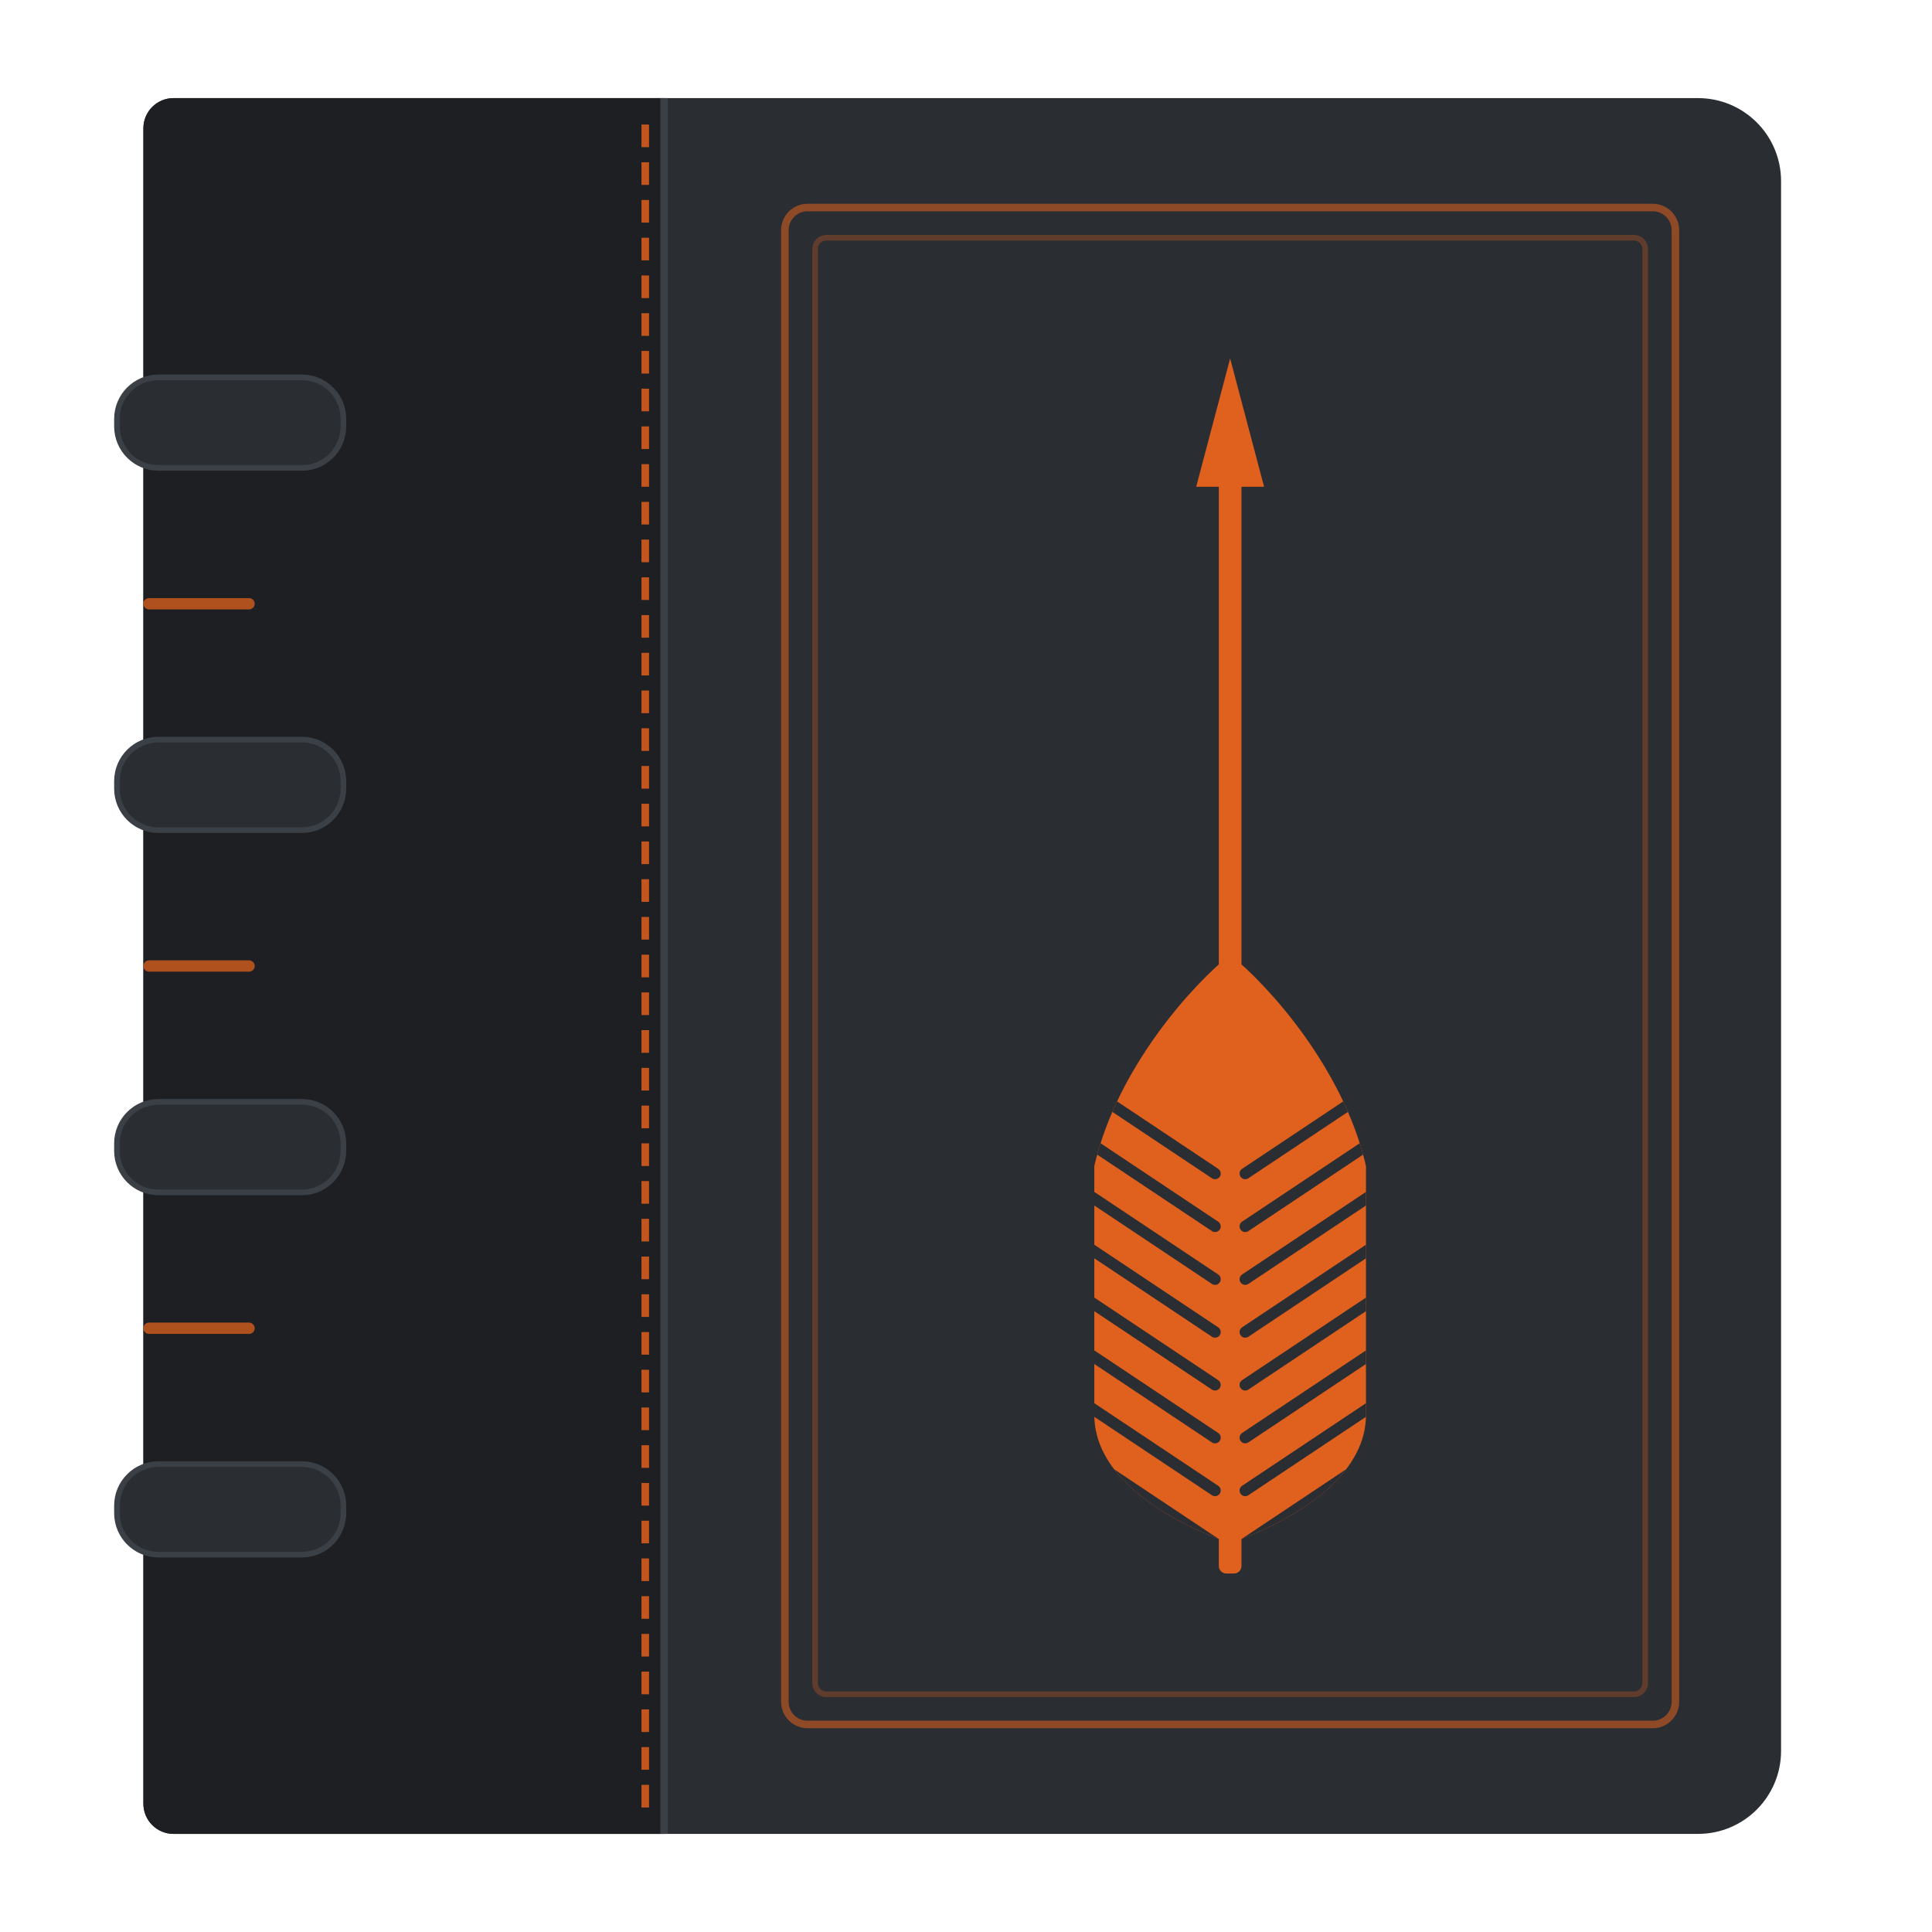
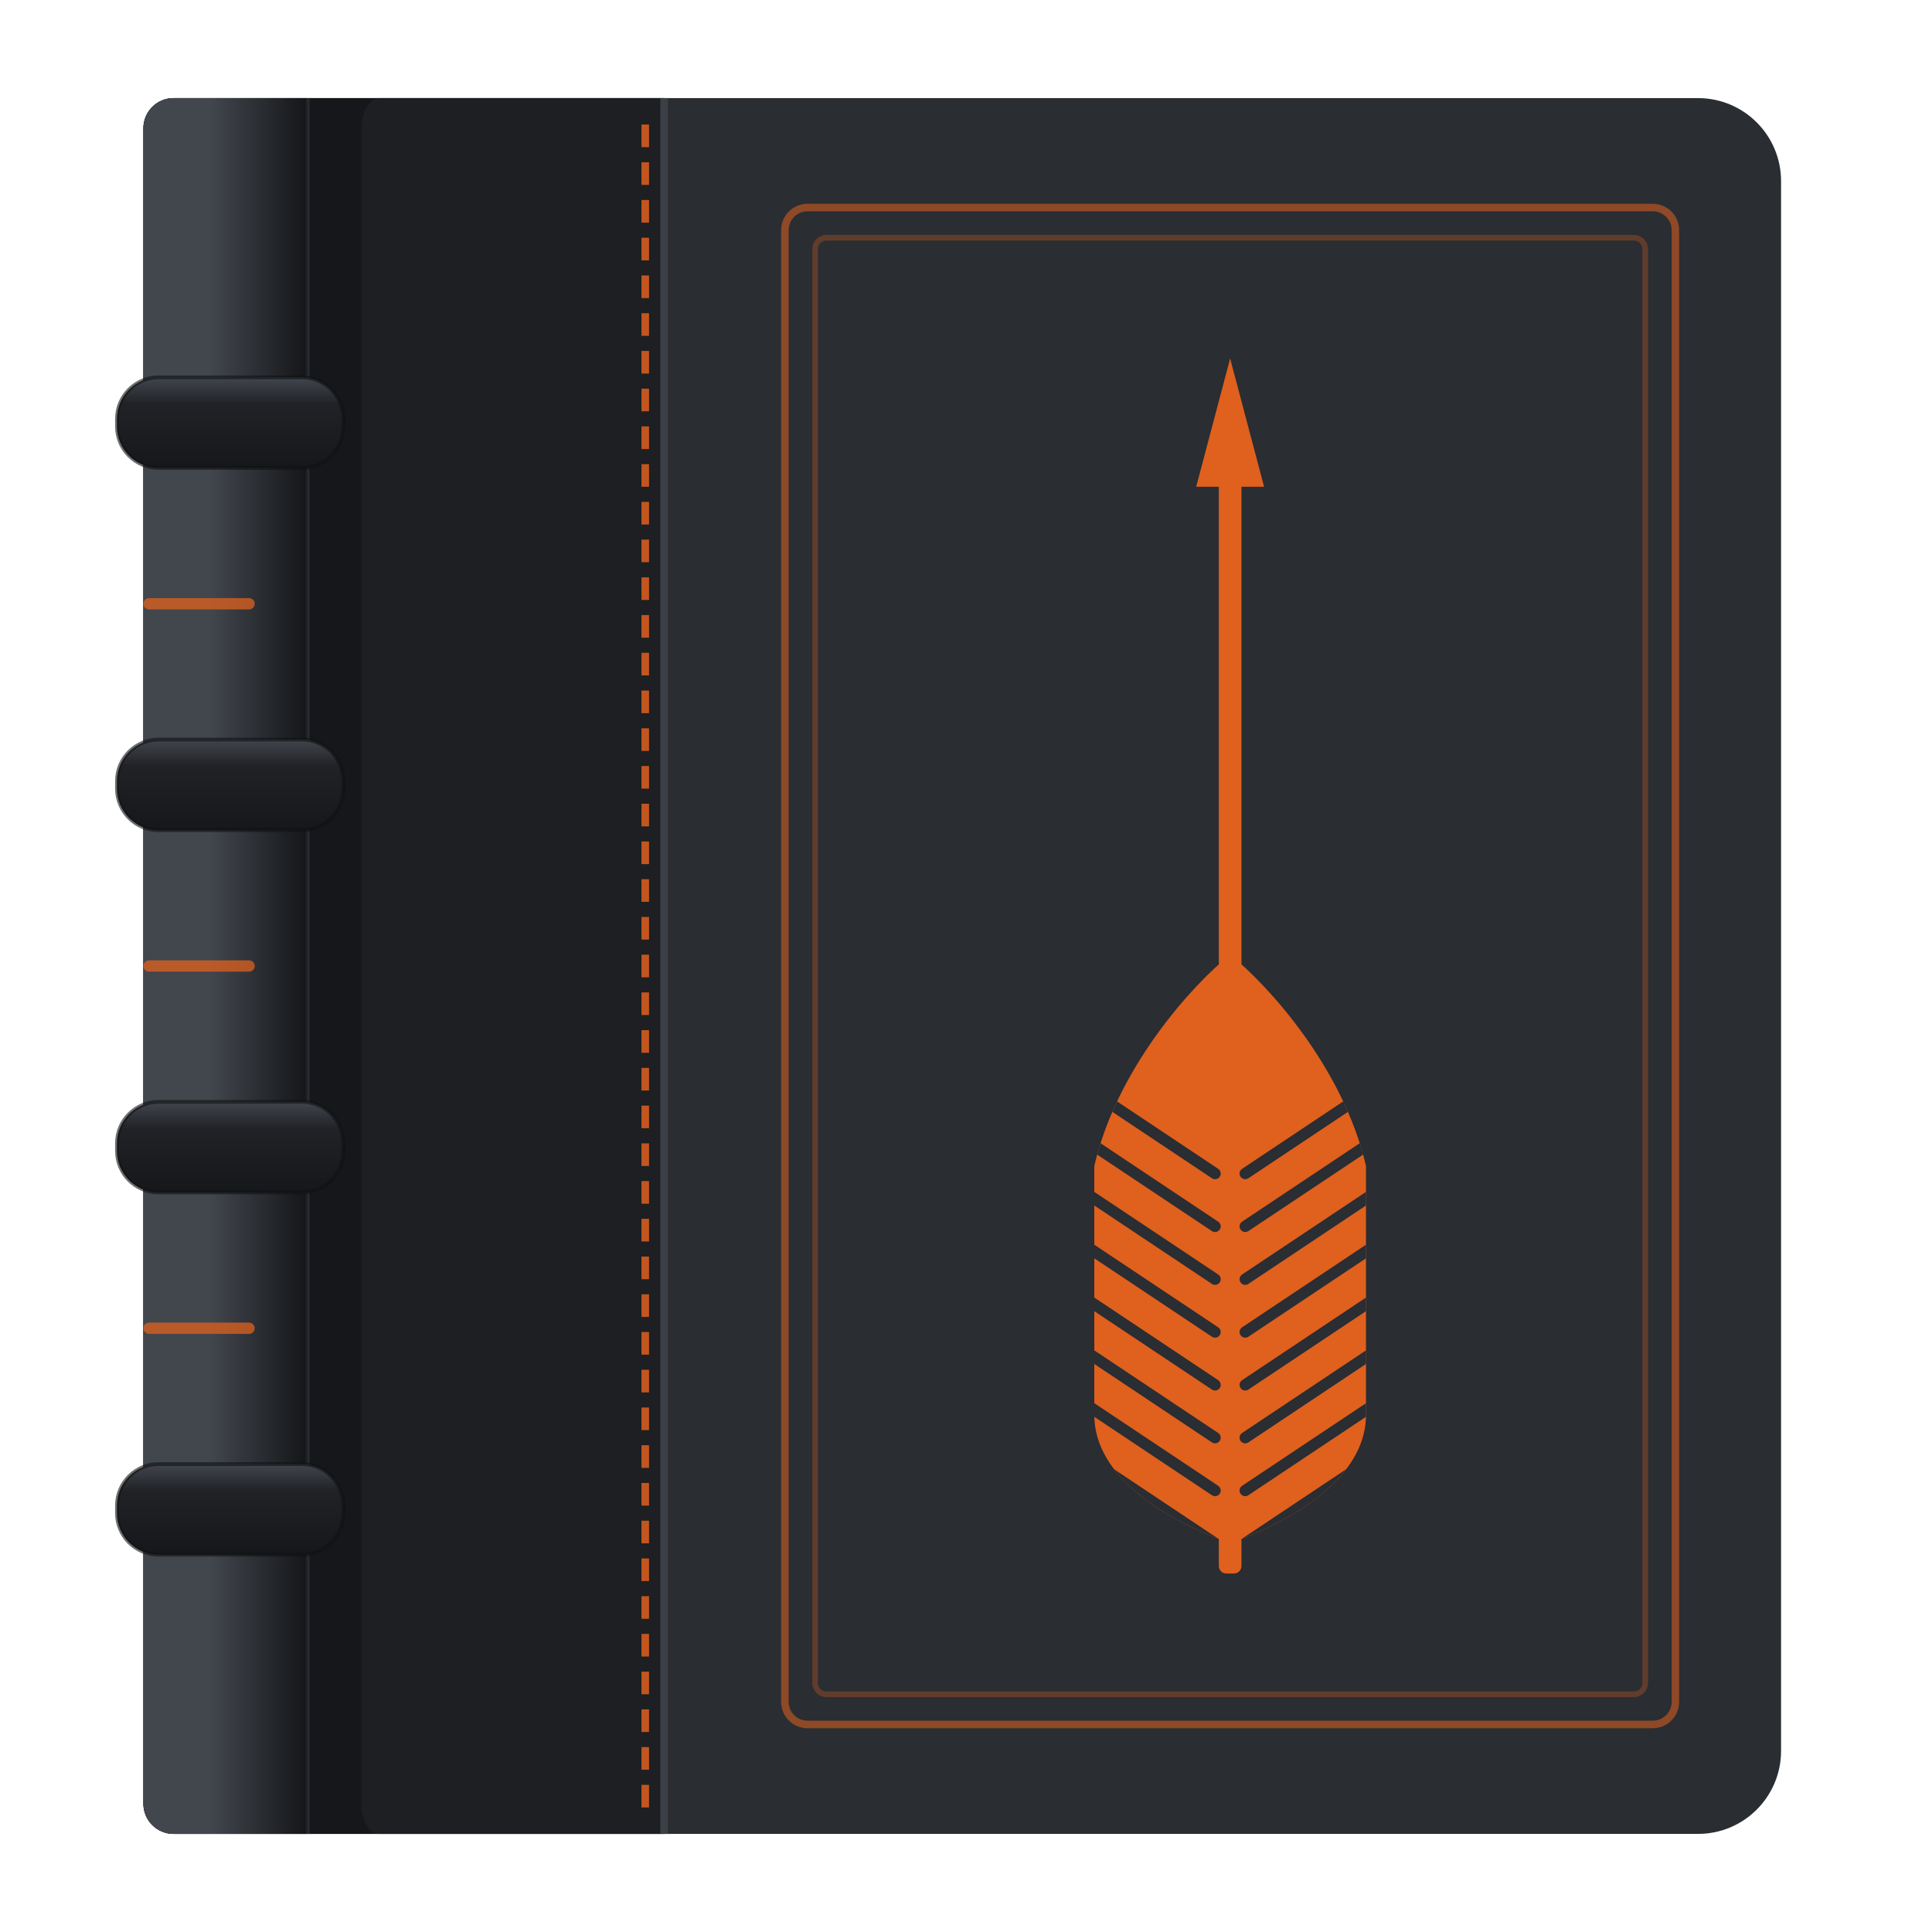
- <svg xmlns="http://www.w3.org/2000/svg" id="Icon" version="1.1" viewBox="0 0 512 512">
+ <svg xmlns="http://www.w3.org/2000/svg" xmlns:xlink="http://www.w3.org/1999/xlink" id="Icon" version="1.1" viewBox="0 0 512 512">
  <defs>
    <style>
      .st0 {
+         fill: url(#linear-gradient2);
+       }
+ 
+       .st1 {
        stroke-opacity: .75;
      }

-       .st0, .st1, .st2, .st3, .st4, .st5 {
+       .st1, .st2, .st3, .st4, .st5, .st6, .st7 {
        fill: none;
      }

-       .st0, .st2, .st3, .st4 {
+       .st1, .st4, .st5, .st6 {
        stroke: #e0601e;
      }

-       .st0, .st5 {
+       .st1, .st7 {
        stroke-linecap: round;
        stroke-width: 3px;
      }

-       .st6, .st4 {
-         stroke-width: 1.5px;
+       .st8 {
+         fill: url(#linear-gradient1);
      }

-       .st6, .st7 {
-         fill: #2a2d32;
+       .st3 {
+         opacity: .6;
+         stroke: #0f1012;
      }

-       .st6, .st8 {
-         stroke: #3b3f46;
-       }
- 
-       .st2 {
+       .st4 {
        stroke-dasharray: 6 4;
        stroke-opacity: .85;
      }

-       .st2, .st3, .st8 {
+       .st4, .st5, .st9 {
        stroke-width: 2px;
      }

-       .st3 {
+       .st10 {
+         fill: #15171a;
+       }
+ 
+       .st5 {
        stroke-opacity: .55;
      }

-       .st4 {
+       .st6 {
        stroke-opacity: .3;
+         stroke-width: 1.5px;
+       }
+ 
+       .st11 {
+         fill: url(#linear-gradient4);
+       }
+ 
+       .st12 {
+         fill: #1d1f23;
+       }
+ 
+       .st13 {
+         fill: url(#linear-gradient3);
+       }
+ 
+       .st14 {
+         fill: #2a2d32;
      }

      .st9 {
-         fill: #1d1f23;
+         stroke: #3b3f46;
      }

-       .st5 {
+       .st15 {
+         fill: url(#linear-gradient);
+       }
+ 
+       .st7 {
        stroke: #2a2d32;
      }

-       .st10 {
+       .st16 {
        clip-path: url(#clippath);
      }

-       .st11 {
+       .st17 {
        fill: #e0601e;
      }
    </style>
+     <linearGradient id="linear-gradient" x1="-687.02" y1="795.88" x2="-686.02" y2="795.88" gradientTransform="translate(30267 366363) scale(44 -460)" gradientUnits="userSpaceOnUse">
+       <stop offset=".4" stop-color="#42464d" />
+       <stop offset=".97" stop-color="#15171a" />
+       <stop offset="1" stop-color="#2e3237" />
+     </linearGradient>
+     <linearGradient id="linear-gradient1" x1="-690.78" y1="785.21" x2="-690.78" y2="784.21" gradientTransform="translate(41508 18945) scale(60 -24)" gradientUnits="userSpaceOnUse">
+       <stop offset="0" stop-color="#42464d" />
+       <stop offset=".3" stop-color="#202226" />
+       <stop offset="1" stop-color="#15171a" />
+     </linearGradient>
+     <linearGradient id="linear-gradient2" gradientTransform="translate(41508 19041) scale(60 -24)" xlink:href="#linear-gradient1" />
+     <linearGradient id="linear-gradient3" gradientTransform="translate(41508 19137) scale(60 -24)" xlink:href="#linear-gradient1" />
+     <linearGradient id="linear-gradient4" gradientTransform="translate(41508 19233) scale(60 -24)" xlink:href="#linear-gradient1" />
    <clipPath id="clippath">
-       <path class="st1" d="M290,309v66c0,14,14,26,36,34,22-8,36-20,36-34v-66c-6-26-26-48-36-56-10,8-30,30-36,56Z" />
+       <path class="st2" d="M290,309v66c0,14,14,26,36,34,22-8,36-20,36-34v-66c-6-26-26-48-36-56-10,8-30,30-36,56Z" />
    </clipPath>
  </defs>
-   <path id="Base" class="st7" d="M46,26h404c12.15,0,22,9.85,22,22v416c0,12.15-9.85,22-22,22H46c-4.42,0-8-3.58-8-8V34c0-4.42,3.58-8,8-8Z" />
-   <path id="Spine" class="st9" d="M176,26H46c-4.42,0-8,3.58-8,8v444c0,4.42,3.58,8,8,8h130V26Z" />
-   <path id="Separator" class="st8" d="M176,26v460" />
+   <path id="Base" class="st14" d="M46,26h404c12.15,0,22,9.85,22,22v416c0,12.15-9.85,22-22,22H46c-4.42,0-8-3.58-8-8V34c0-4.42,3.58-8,8-8Z" />
+   <path id="Spine_end" class="st10" d="M176,26H46c-4.42,0-8,3.58-8,8v444c0,4.42,3.58,8,8,8h130V26Z" />
+   <path id="Binding" class="st12" d="M176,26h-75.54c-2.57,0-4.65,3.58-4.65,8v444c0,4.42,2.08,8,4.65,8h75.54V26Z" />
+   <path id="Spine" class="st15" d="M82,26h-36c-4.42,0-8,3.58-8,8v444c0,4.42,3.58,8,8,8h36V26Z" />
+   <path id="Separator" class="st9" d="M176,26v460" />
  <g id="Spine_bands">
-     <rect class="st6" x="31" y="100" width="60" height="24" rx="11" ry="11" />
-     <rect class="st6" x="31" y="196" width="60" height="24" rx="11" ry="11" />
-     <rect class="st6" x="31" y="292" width="60" height="24" rx="11" ry="11" />
-     <rect class="st6" x="31" y="388" width="60" height="24" rx="11" ry="11" />
+     <g>
+       <g>
+         <rect class="st8" x="31" y="100" width="60" height="24" rx="11" ry="11" />
+         <rect class="st3" x="31" y="100" width="60" height="24" rx="11" ry="11" />
+       </g>
+       <g>
+         <rect class="st0" x="31" y="196" width="60" height="24" rx="11" ry="11" />
+         <rect class="st3" x="31" y="196" width="60" height="24" rx="11" ry="11" />
+       </g>
+       <g>
+         <rect class="st13" x="31" y="292" width="60" height="24" rx="11" ry="11" />
+         <rect class="st3" x="31" y="292" width="60" height="24" rx="11" ry="11" />
+       </g>
+       <g>
+         <rect class="st11" x="31" y="388" width="60" height="24" rx="11" ry="11" />
+         <rect class="st3" x="31" y="388" width="60" height="24" rx="11" ry="11" />
+       </g>
+     </g>
  </g>
  <g id="Spine_lines">
-     <path class="st0" d="M39.5,160h26.5M39.5,256h26.5M39.5,352h26.5" />
+     <path class="st1" d="M39.5,160h26.5M39.5,256h26.5M39.5,352h26.5" />
  </g>
-   <path id="Stitching" class="st2" d="M171,33v446" />
-   <rect id="Outer_outline" class="st3" x="208" y="55" width="236" height="402" rx="6" ry="6" />
-   <rect id="Inner_outline" class="st4" x="216" y="63" width="220" height="386" rx="3" ry="3" />
-   <g>
-     <g id="Arrow">
-       <path id="Arrowhead" class="st11" d="M326,95l9,34h-18l9-34Z" />
-       <rect id="Shaft" class="st11" x="323" y="127" width="6" height="290" rx="2" ry="2" />
-       <path id="Feathers_right" class="st11" d="M326,253c10,8,30,30,36,56v66c0,14-14,26-36,34v-156Z" />
-       <path id="Feathers_left" class="st11" d="M326,253c-10,8-30,30-36,56v66c0,14,14,26,36,34v-156Z" />
+   <path id="Stitching" class="st4" d="M171,33v446" />
+   <rect id="Outer_outline" class="st5" x="208" y="55" width="236" height="402" rx="6" ry="6" />
+   <rect id="Inner_outline" class="st6" x="216" y="63" width="220" height="386" rx="3" ry="3" />
+   <g id="Arrow">
+     <g id="Arrow1" data-name="Arrow">
+       <path id="Arrowhead" class="st17" d="M326,95l9,34h-18l9-34Z" />
+       <rect id="Shaft" class="st17" x="323" y="127" width="6" height="290" rx="2" ry="2" />
+       <path id="Feathers_right" class="st17" d="M326,253c10,8,30,30,36,56v66c0,14-14,26-36,34v-156Z" />
+       <path id="Feathers_left" class="st17" d="M326,253c-10,8-30,30-36,56v66c0,14,14,26,36,34v-156Z" />
    </g>
    <g id="Feather_lines">
-       <g class="st10">
+       <g class="st16">
        <g>
-           <path class="st5" d="M330,311l36-24" />
-           <path class="st5" d="M322,311l-36-24" />
-           <path class="st5" d="M330,325l36-24" />
-           <path class="st5" d="M322,325l-36-24" />
-           <path class="st5" d="M330,339l36-24" />
-           <path class="st5" d="M322,339l-36-24" />
-           <path class="st5" d="M330,353l36-24" />
-           <path class="st5" d="M322,353l-36-24" />
-           <path class="st5" d="M330,367l36-24" />
-           <path class="st5" d="M322,367l-36-24" />
-           <path class="st5" d="M330,381l36-24" />
-           <path class="st5" d="M322,381l-36-24" />
-           <path class="st5" d="M330,395l36-24" />
-           <path class="st5" d="M322,395l-36-24" />
-           <path class="st5" d="M330,409l36-24" />
-           <path class="st5" d="M322,409l-36-24" />
+           <path class="st7" d="M330,311l36-24" />
+           <path class="st7" d="M322,311l-36-24" />
+           <path class="st7" d="M330,325l36-24" />
+           <path class="st7" d="M322,325l-36-24" />
+           <path class="st7" d="M330,339l36-24" />
+           <path class="st7" d="M322,339l-36-24" />
+           <path class="st7" d="M330,353l36-24" />
+           <path class="st7" d="M322,353l-36-24" />
+           <path class="st7" d="M330,367l36-24" />
+           <path class="st7" d="M322,367l-36-24" />
+           <path class="st7" d="M330,381l36-24" />
+           <path class="st7" d="M322,381l-36-24" />
+           <path class="st7" d="M330,395l36-24" />
+           <path class="st7" d="M322,395l-36-24" />
+           <path class="st7" d="M330,409l36-24" />
+           <path class="st7" d="M322,409l-36-24" />
        </g>
      </g>
    </g>
  </g>
</svg>
